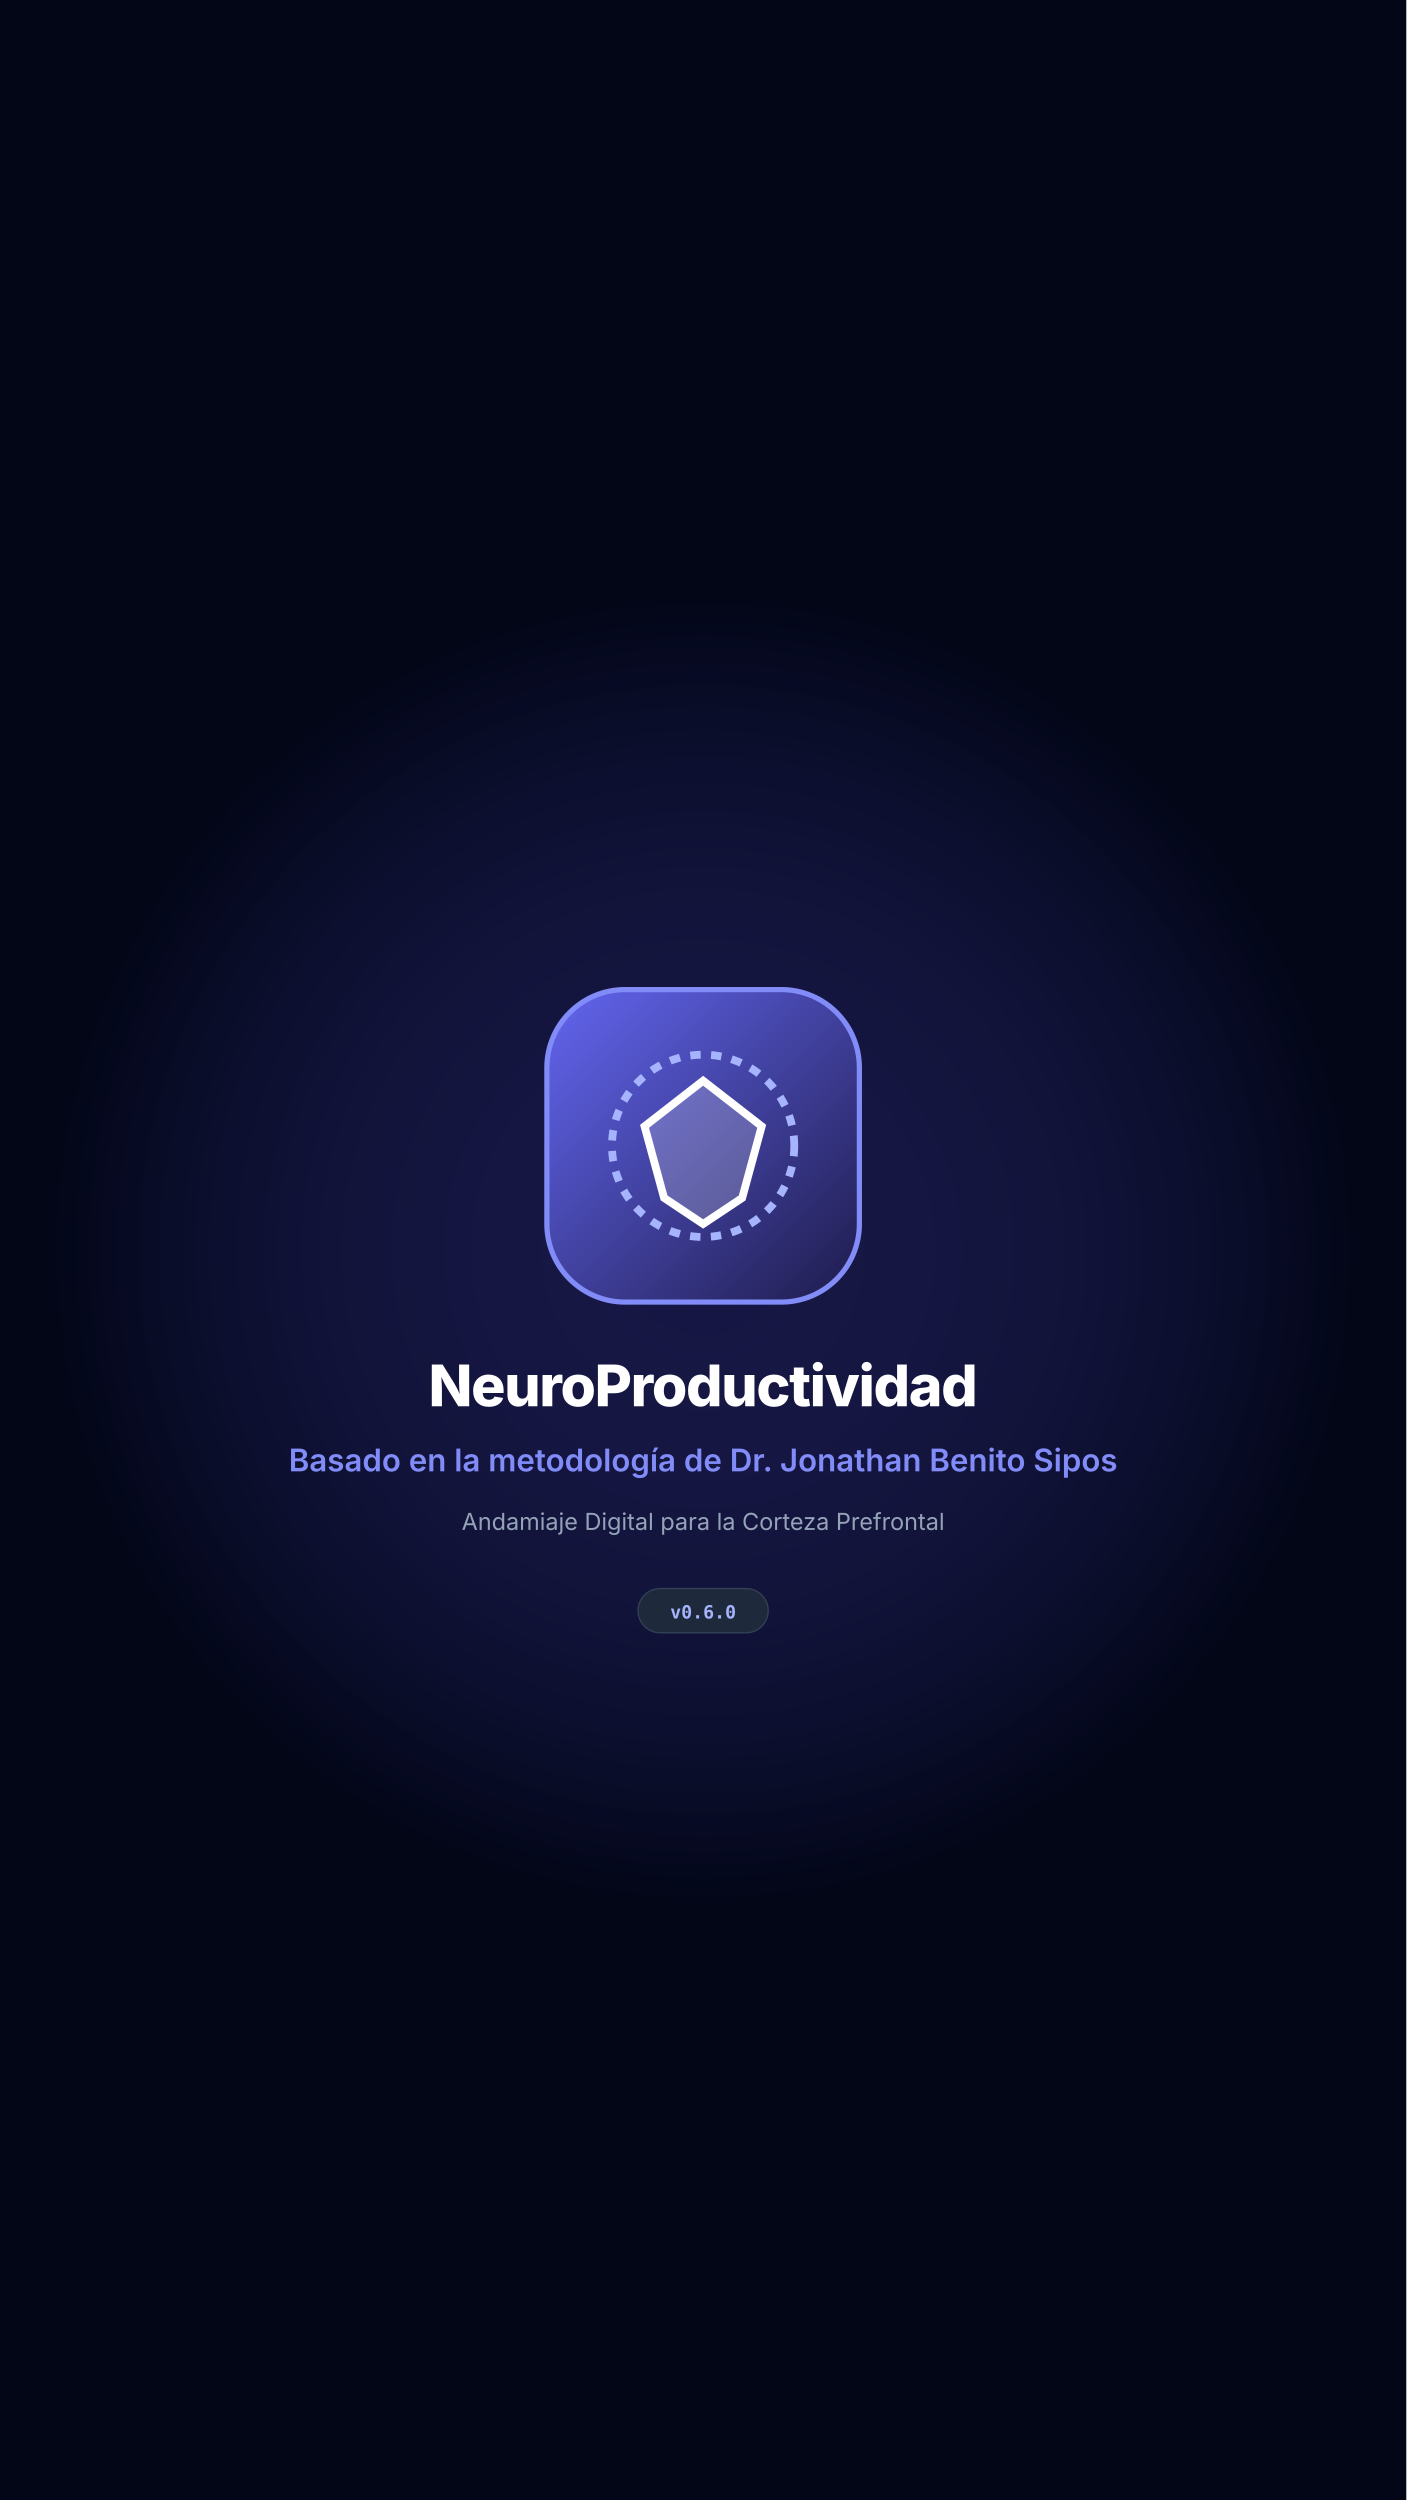
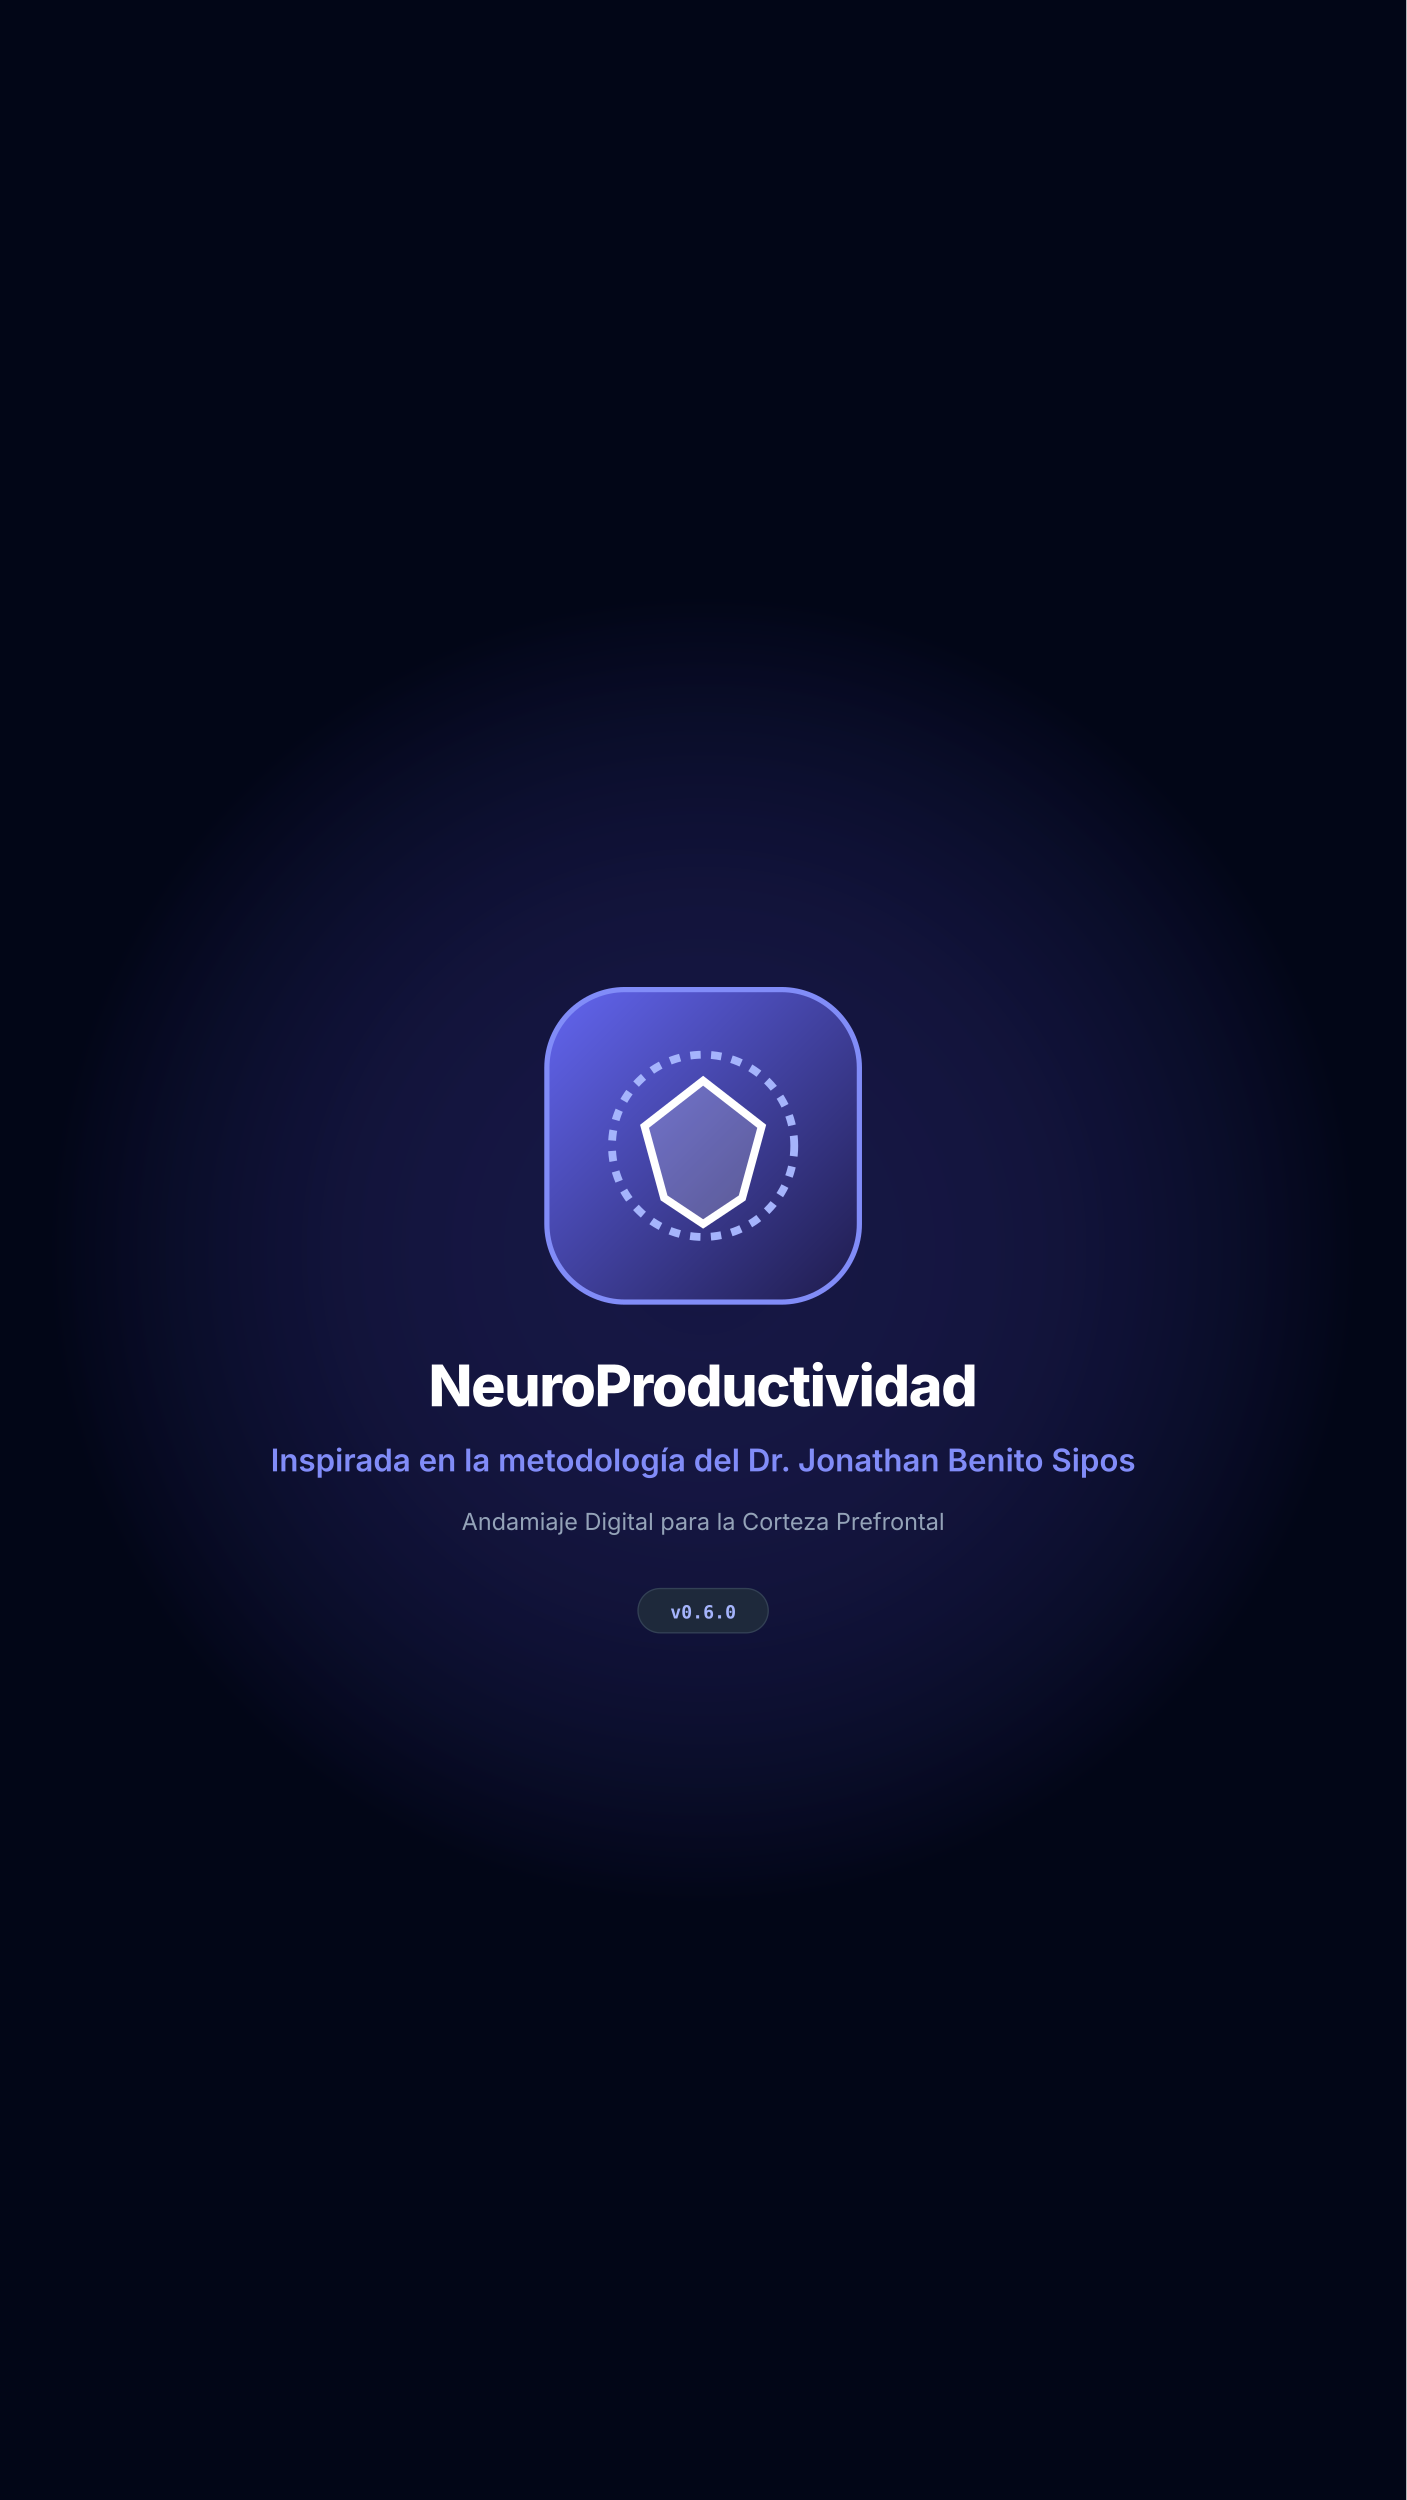
<svg xmlns="http://www.w3.org/2000/svg" viewBox="0 0 1080 1920" width="1080" height="1920">
  <defs>
    <radialGradient id="bgGlow" cx="50%" cy="50%" r="50%">
      <stop offset="0%" stop-color="#312e81" stop-opacity="0.4" />
      <stop offset="100%" stop-color="#020617" stop-opacity="1" />
    </radialGradient>
    <linearGradient id="iconGrad" x1="0%" y1="0%" x2="100%" y2="100%">
      <stop offset="0%" stop-color="#6366f1" />
      <stop offset="100%" stop-color="#1e1b4b" />
    </linearGradient>
  </defs>
  <rect width="1080" height="1920" fill="#020617" />
  <circle cx="540" cy="960" r="500" fill="url(#bgGlow)" />
  <rect x="420" y="760" width="240" height="240" rx="60" fill="url(#iconGrad)" stroke="#818cf8" stroke-width="4" />
  <circle cx="540" cy="880" r="70" fill="none" stroke="#a5b4fc" stroke-width="6" stroke-dasharray="8 8" />
  <polygon points="540,830 585,865 570,920 540,940 510,920 495,865" fill="rgba(255, 255, 255, 0.2)" stroke="#ffffff" stroke-width="6" />
  <text x="540" y="1080" text-anchor="middle" font-family="system-ui, -apple-system, sans-serif" font-size="44" font-weight="800" fill="#ffffff" letter-spacing="-1">NeuroProductividad</text>
-   <text x="540" y="1130" text-anchor="middle" font-family="system-ui, -apple-system, sans-serif" font-size="24" font-weight="600" fill="#818cf8">Basado en la metodología de Dr. Jonathan Benito Sipos</text>
+   <text x="540" y="1130" text-anchor="middle" font-family="system-ui, -apple-system, sans-serif" font-size="24" font-weight="600" fill="#818cf8">Inspirada en la metodología del Dr. Jonathan Benito Sipos</text>
  <text x="540" y="1175" text-anchor="middle" font-family="system-ui, -apple-system, sans-serif" font-size="18" fill="#94a3b8">Andamiaje Digital para la Corteza Prefrontal</text>
  <rect x="490" y="1220" width="100" height="34" rx="17" fill="#1e293b" stroke="#334155" stroke-width="1" />
  <text x="540" y="1243" text-anchor="middle" font-family="monospace" font-size="14" font-weight="bold" fill="#a5b4fc">v0.6.0</text>
</svg>
